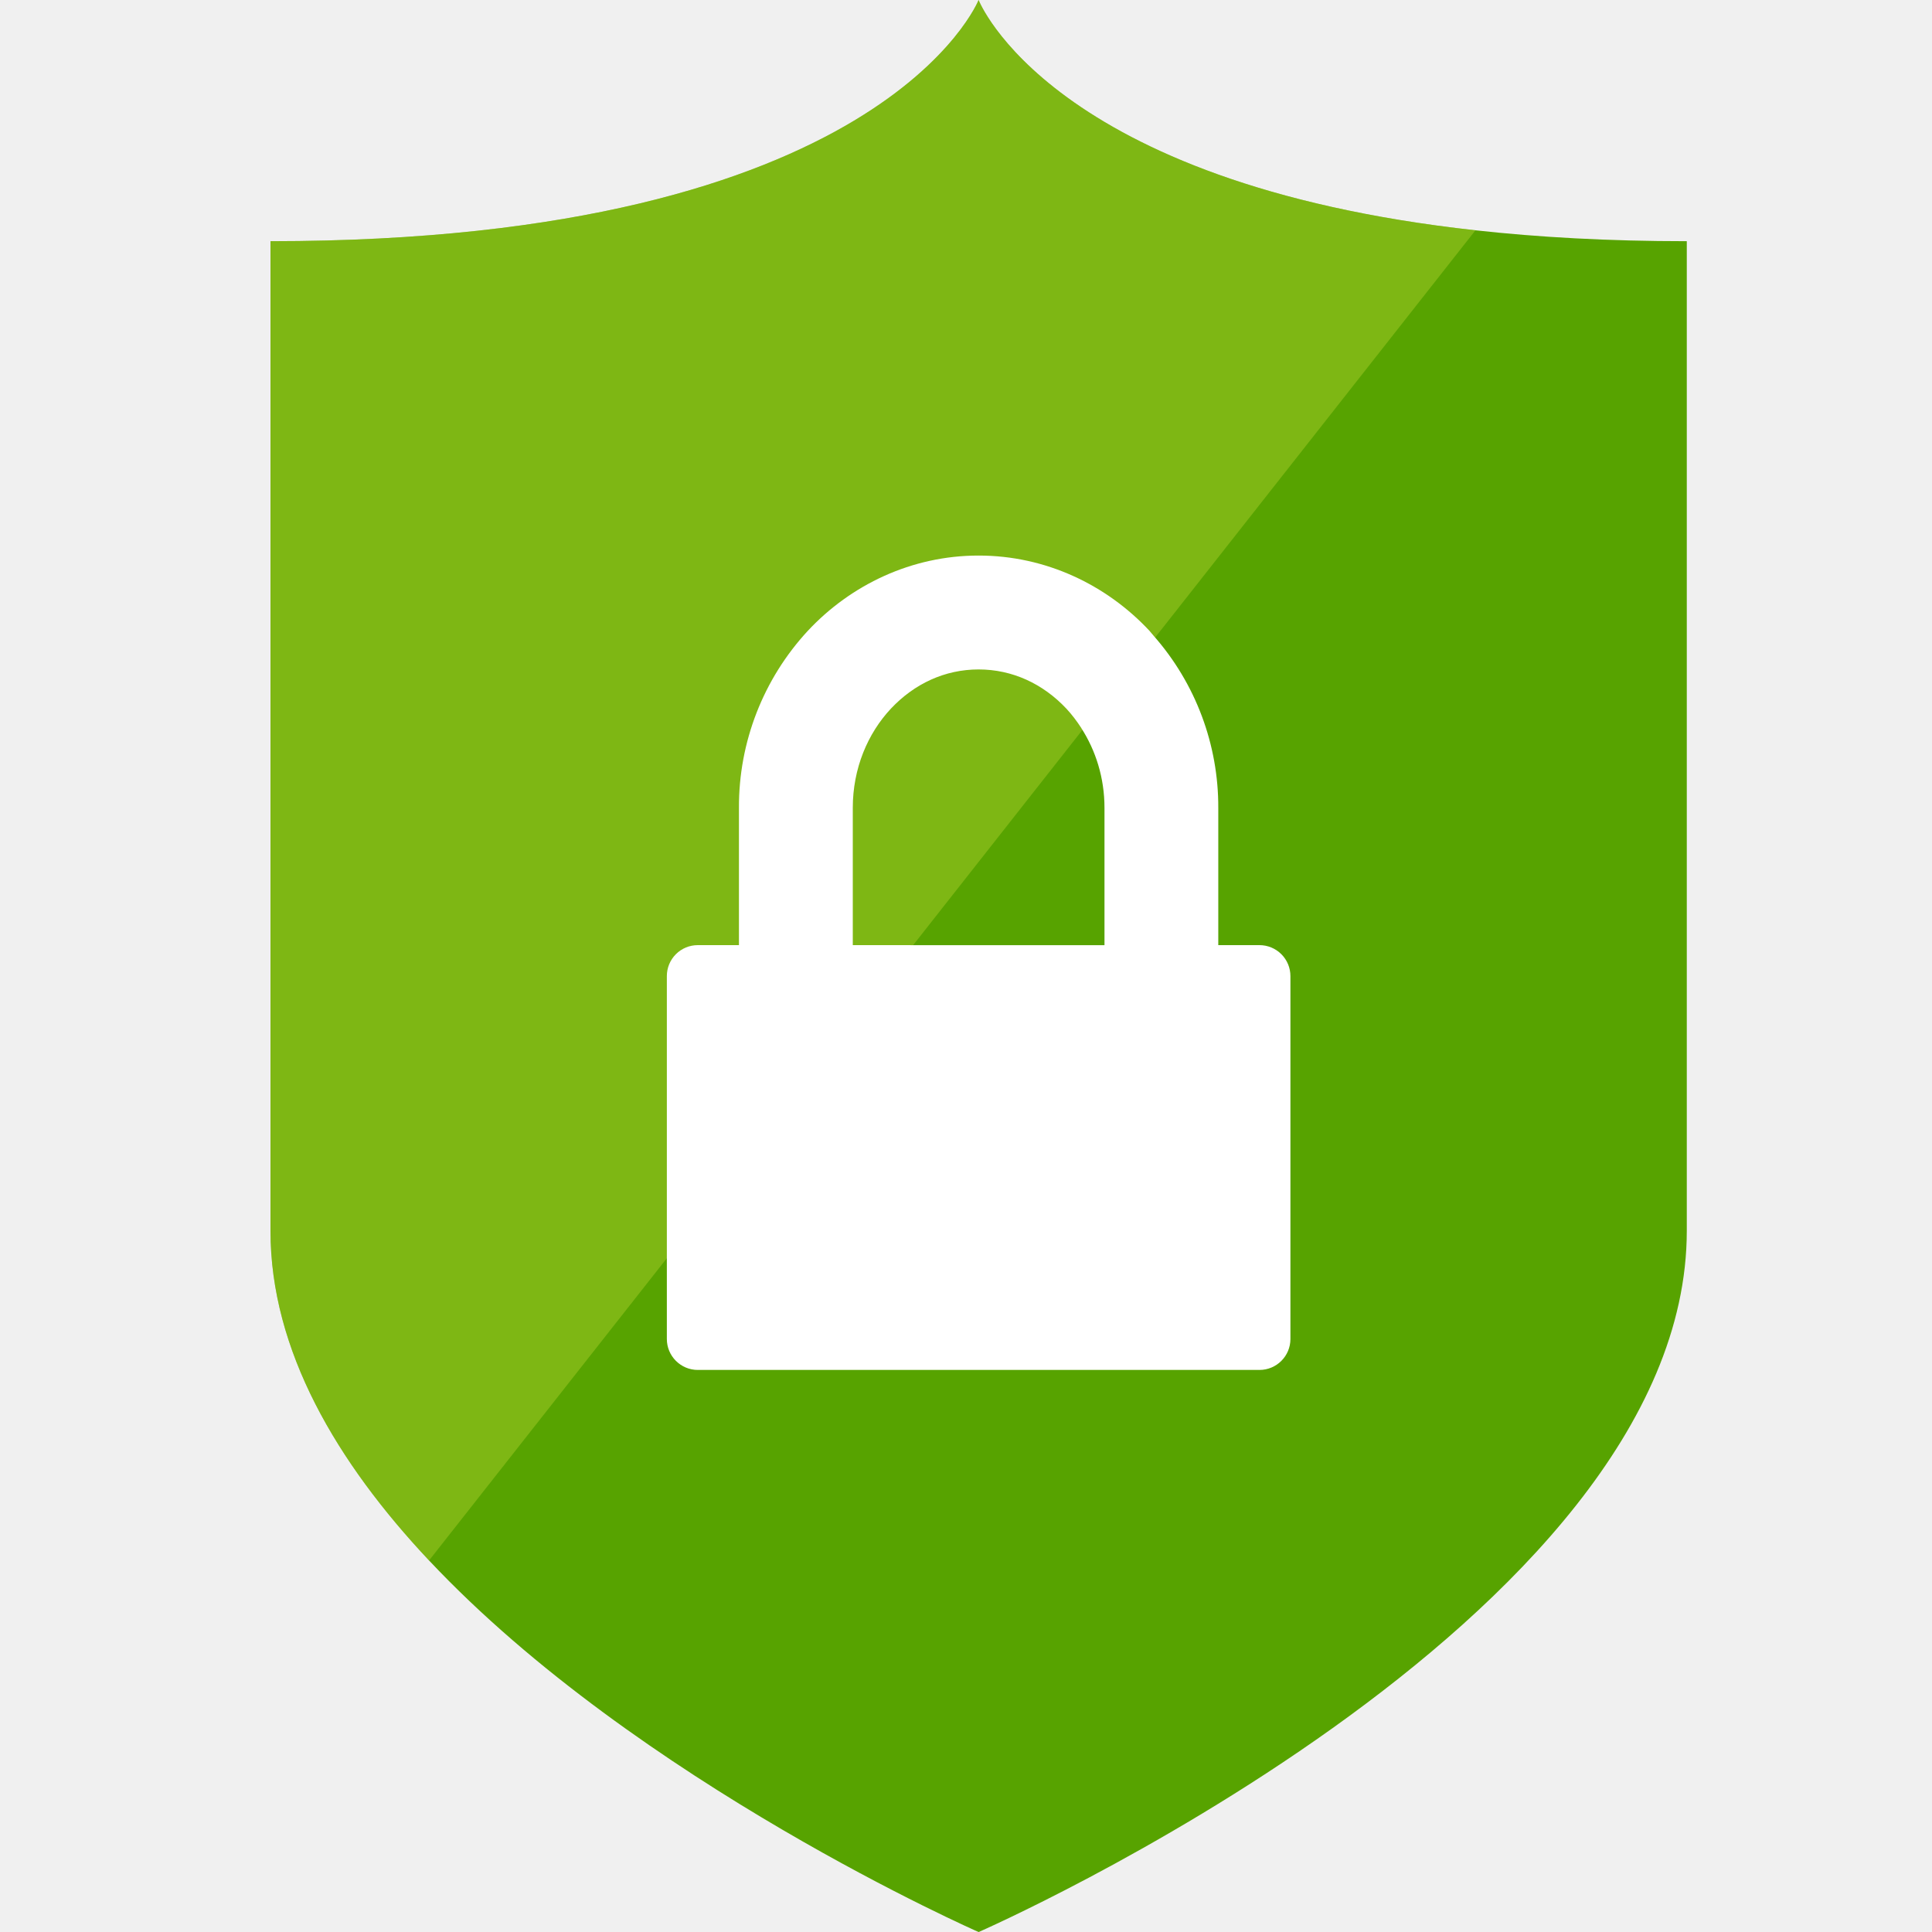
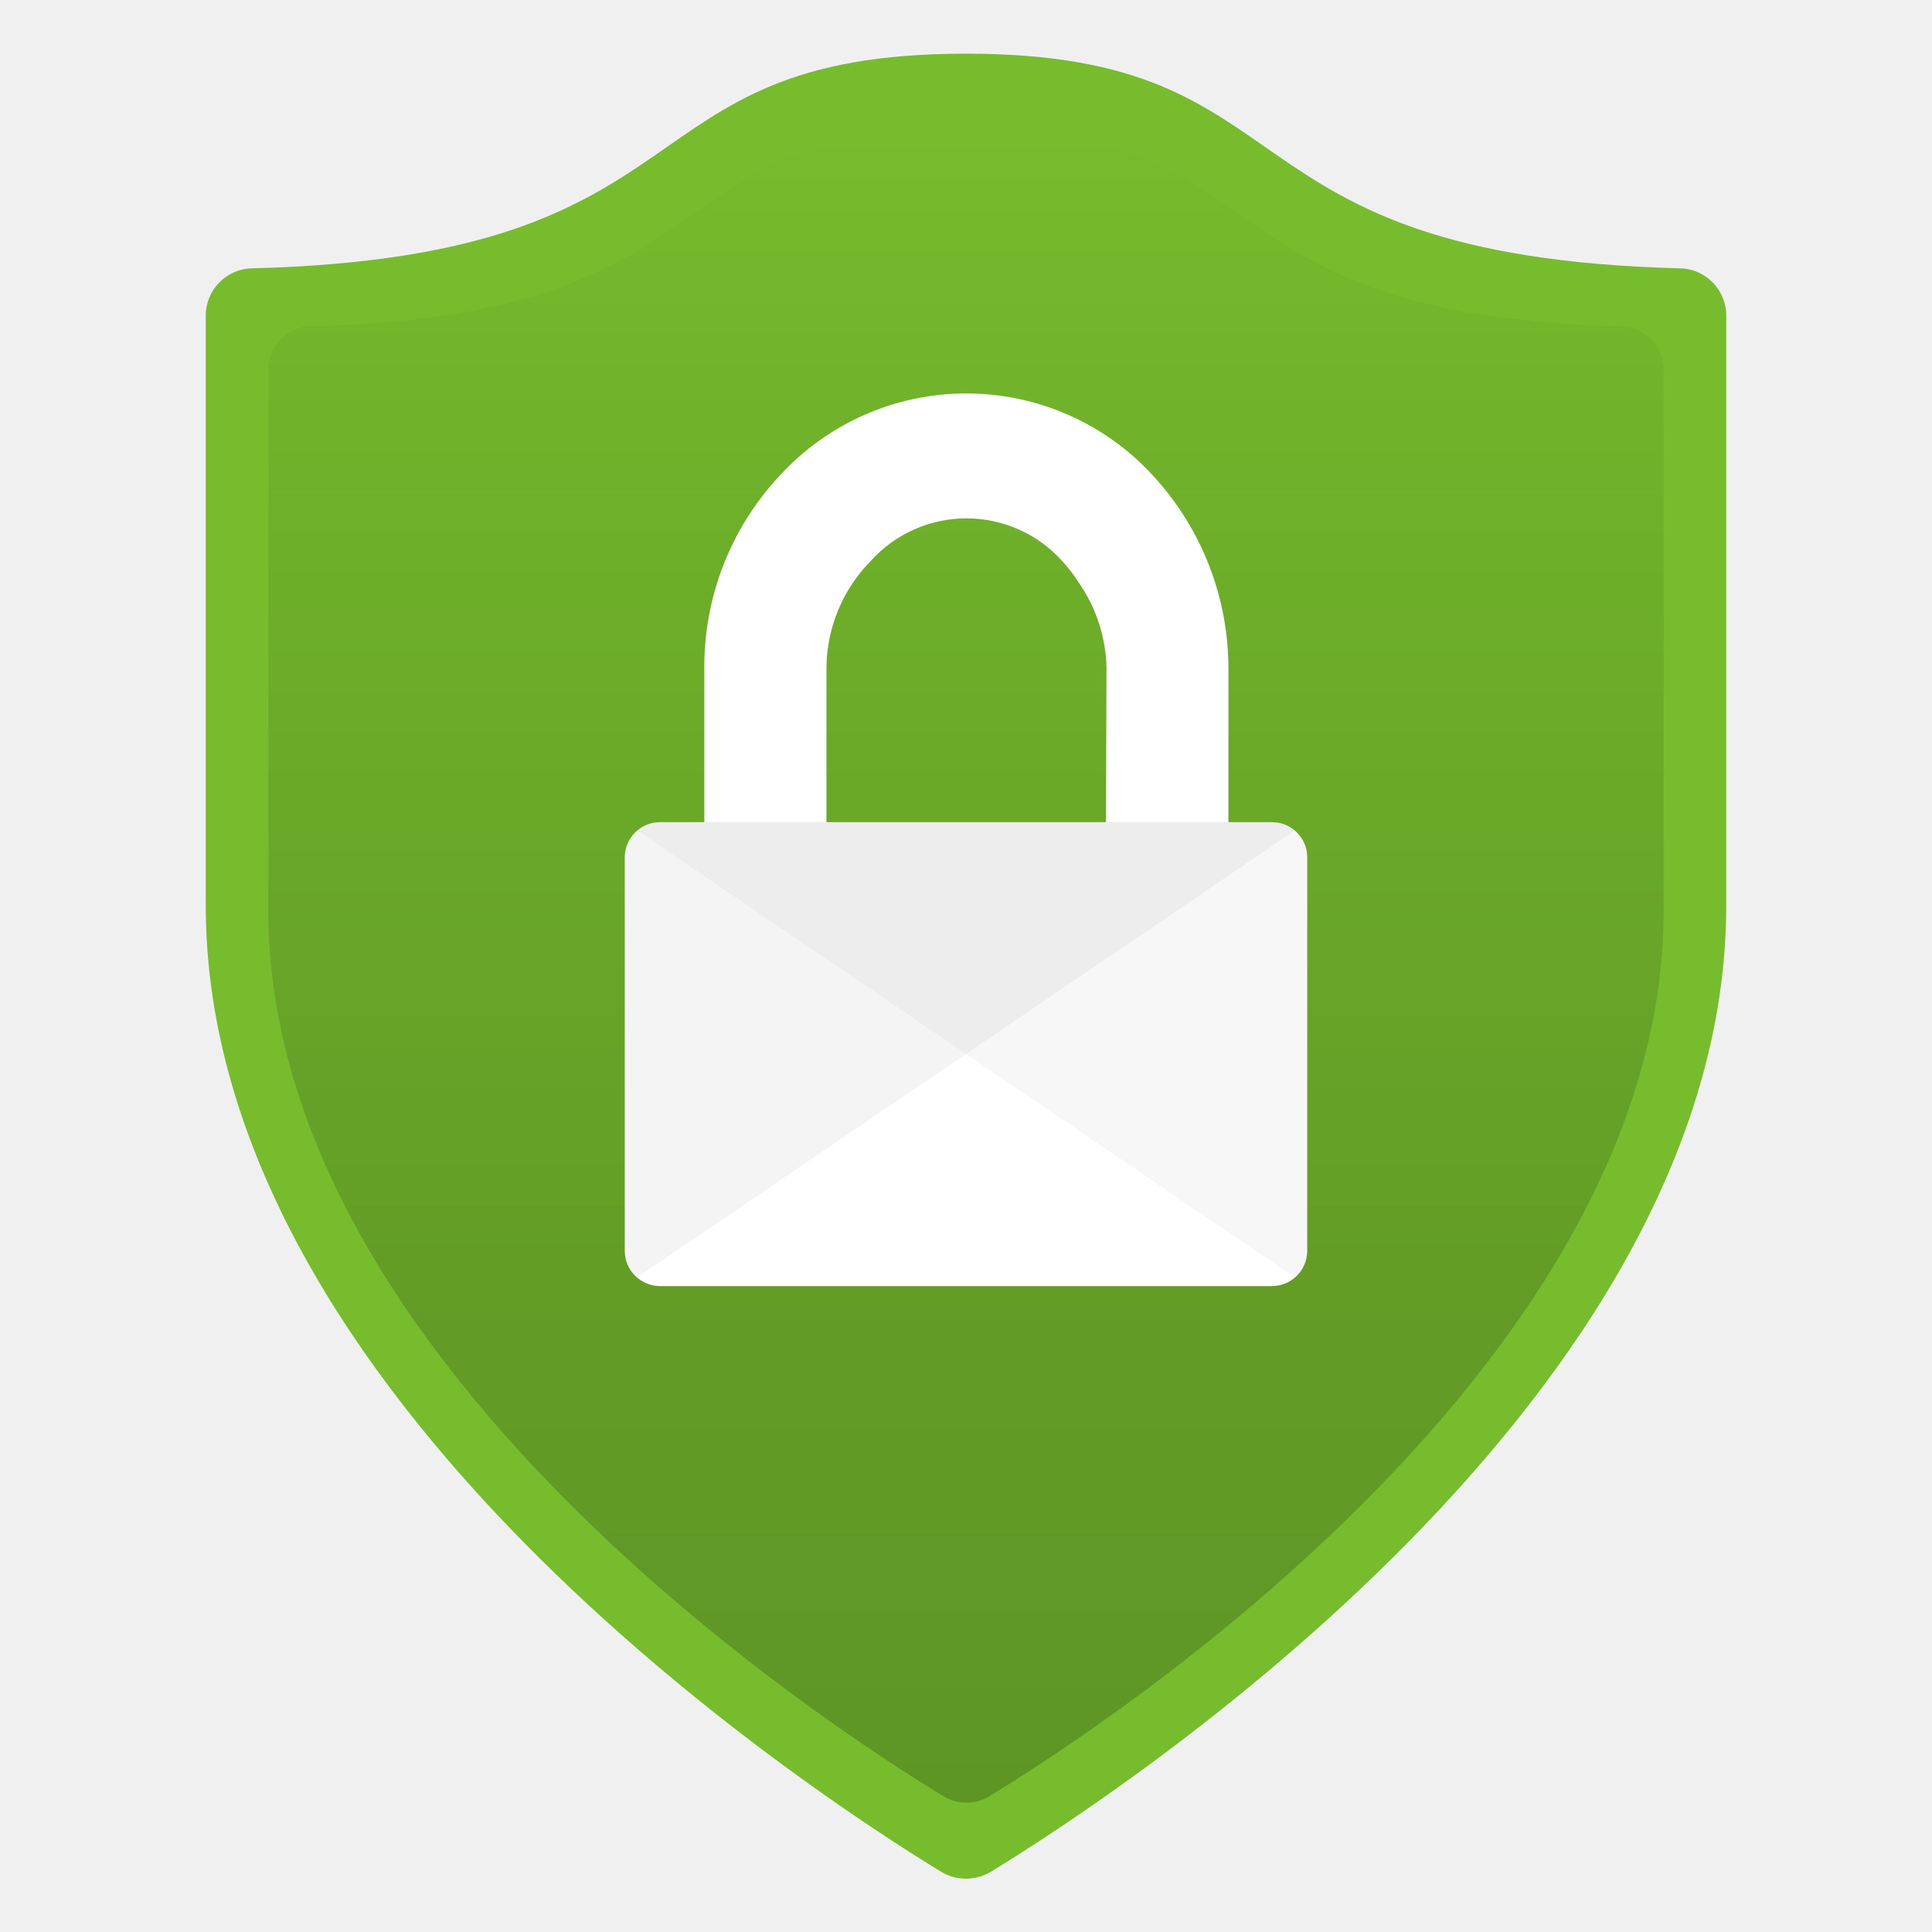
- <svg viewBox="0 0 50 50" class="" role="presentation" focusable="false" id="FxSymbol0-019" data-type="1">
+ <svg viewBox="0 0 18 18" class="" role="presentation" focusable="false" id="FxSymbol0-002" data-type="1">
  <g>
-     <path d="M38.185 5.96C27.169 4.745 25.326 0 25.326 0S22.847 6.242 7 6.242v25.611c0 3.097 1.721 5.997 4.104 8.532 5.402 5.748 14.223 9.616 14.223 9.616s18.327-8.029 18.327-18.149V6.242c-2.038 0-3.851-.103-5.469-.282z" class="msportalfx-svg-c14" fill="#57a300" />
-     <path opacity=".4" d="M29.86 16.543L38.185 5.96C27.169 4.745 25.326 0 25.326 0S22.847 6.242 7 6.242v25.611c0 3.097 1.721 5.997 4.104 8.532l6.154-7.822 12.602-16.02z" class="msportalfx-svg-c13" fill="#b8d432" />
-     <path d="M32.595 24.46h-1.066v-3.552a6.697 6.697 0 0 0-1.669-4.45c-.039-.043-.074-.09-.112-.133-1.107-1.186-2.683-1.948-4.422-1.947-1.736-.001-3.312.761-4.419 1.947a6.697 6.697 0 0 0-1.783 4.582v3.553h-1.065a.8.8 0 0 0-.801.801v9.392c0 .442.359.801.801.801h14.536a.801.801 0 0 0 .801-.801v-9.391a.801.801 0 0 0-.801-.802zm-4.011.001h-5.02l.001-.001H22.07v-3.552c0-1.022.386-1.927.988-2.57.605-.643 1.395-1.013 2.268-1.013.874 0 1.665.37 2.27 1.013.143.153.271.323.389.504l-.001.001c.373.579.6 1.288.6 2.064v3.554z" class="msportalfx-svg-c01" fill="#ffffff" />
+     <path d="M16.083 8.438c0 4.571-5.626 8.25-6.85 9a.449.449 0 0 1-.466 0c-1.224-.747-6.85-4.426-6.85-9v-5.5a.44.44 0 0 1 .434-.438C6.728 2.386 5.72.5 9 .5s2.272 1.886 6.649 2a.44.44 0 0 1 .434.435z" fill="#76bc2d" />
+     <path d="M15.5 8.485c0 4.191-5.16 7.566-6.282 8.25a.412.412 0 0 1-.428 0c-1.126-.684-6.29-4.059-6.29-8.25V3.441a.4.4 0 0 1 .4-.4C6.916 2.935 5.992 1.205 9 1.205s2.084 1.73 6.1 1.837a.4.4 0 0 1 .4.4z" fill="url(#f36136e6-f568-4134-ab6f-c0fefbc04f83)" />
+     <path d="M11.853 7.66h-.408V6.243a2.652 2.652 0 0 0-.7-1.809 2.358 2.358 0 0 0-3.483 0 2.606 2.606 0 0 0-.7 1.808V7.66h-.415a.328.328 0 0 0-.326.32v3.682a.329.329 0 0 0 .326.32h5.706a.329.329 0 0 0 .326-.32V7.98a.328.328 0 0 0-.326-.32zm-1.549 0H7.7V6.219a1.434 1.434 0 0 1 .41-.99 1.2 1.2 0 0 1 1.788 0 1.394 1.394 0 0 1 .153.2 1.445 1.445 0 0 1 .258.791z" class="msportalfx-svg-c01" fill="#ffffff" />
+     <path d="M6.148 7.658h5.705a.328.328 0 0 1 .21.08L5.938 11.9a.313.313 0 0 1-.116-.241v-3.68a.328.328 0 0 1 .326-.321z" fill="#b3b3b3" opacity=".15" />
+     <path d="M11.853 7.658H6.147a.328.328 0 0 0-.209.08l6.124 4.162a.314.314 0 0 0 .117-.241v-3.68a.329.329 0 0 0-.326-.321z" fill="#a3a3a3" opacity=".09" />
  </g>
  <defs>
- </defs>
+     <linearGradient id="f36136e6-f568-4134-ab6f-c0fefbc04f83" x1="9" y1="16.795" x2="9" y2="1.205" gradientUnits="userSpaceOnUse">
+       <stop offset="0" stop-color="#5e9624" />
+       <stop offset=".321" stop-color="#639d26" />
+       <stop offset=".794" stop-color="#6fb12a" />
+       <stop offset=".999" stop-color="#76bc2d" />
+     </linearGradient>
+   </defs>
</svg>
